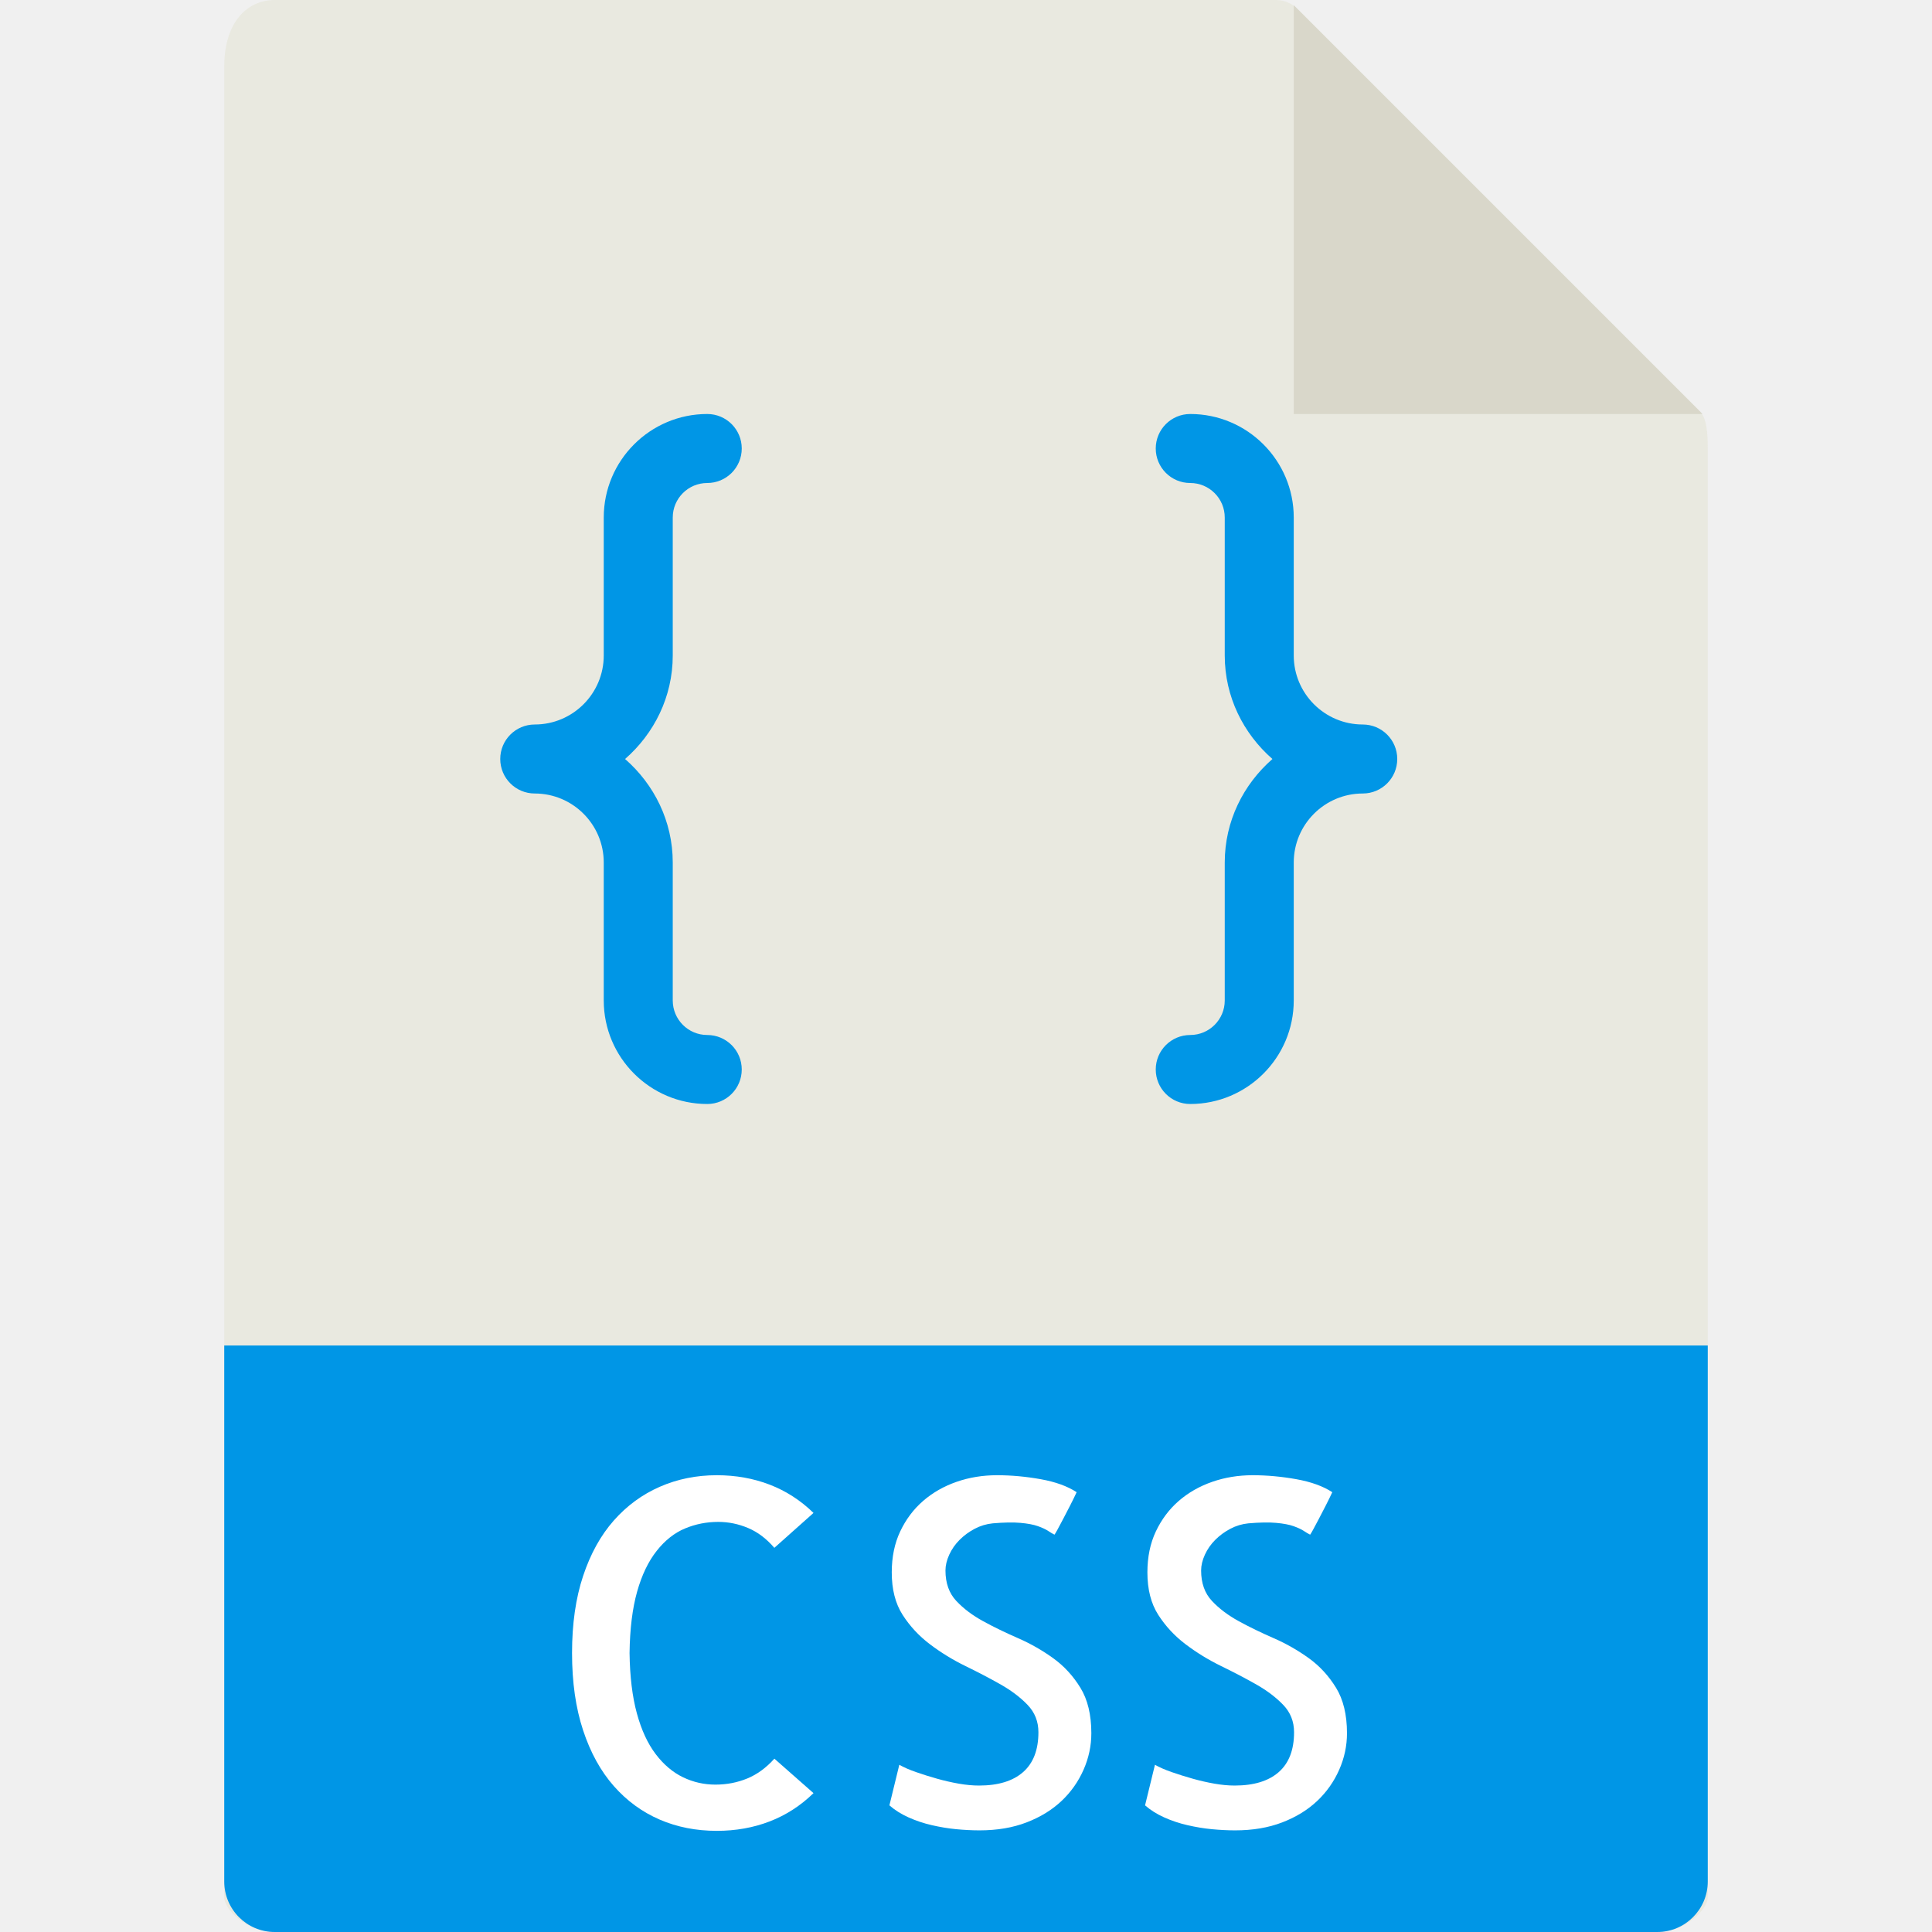
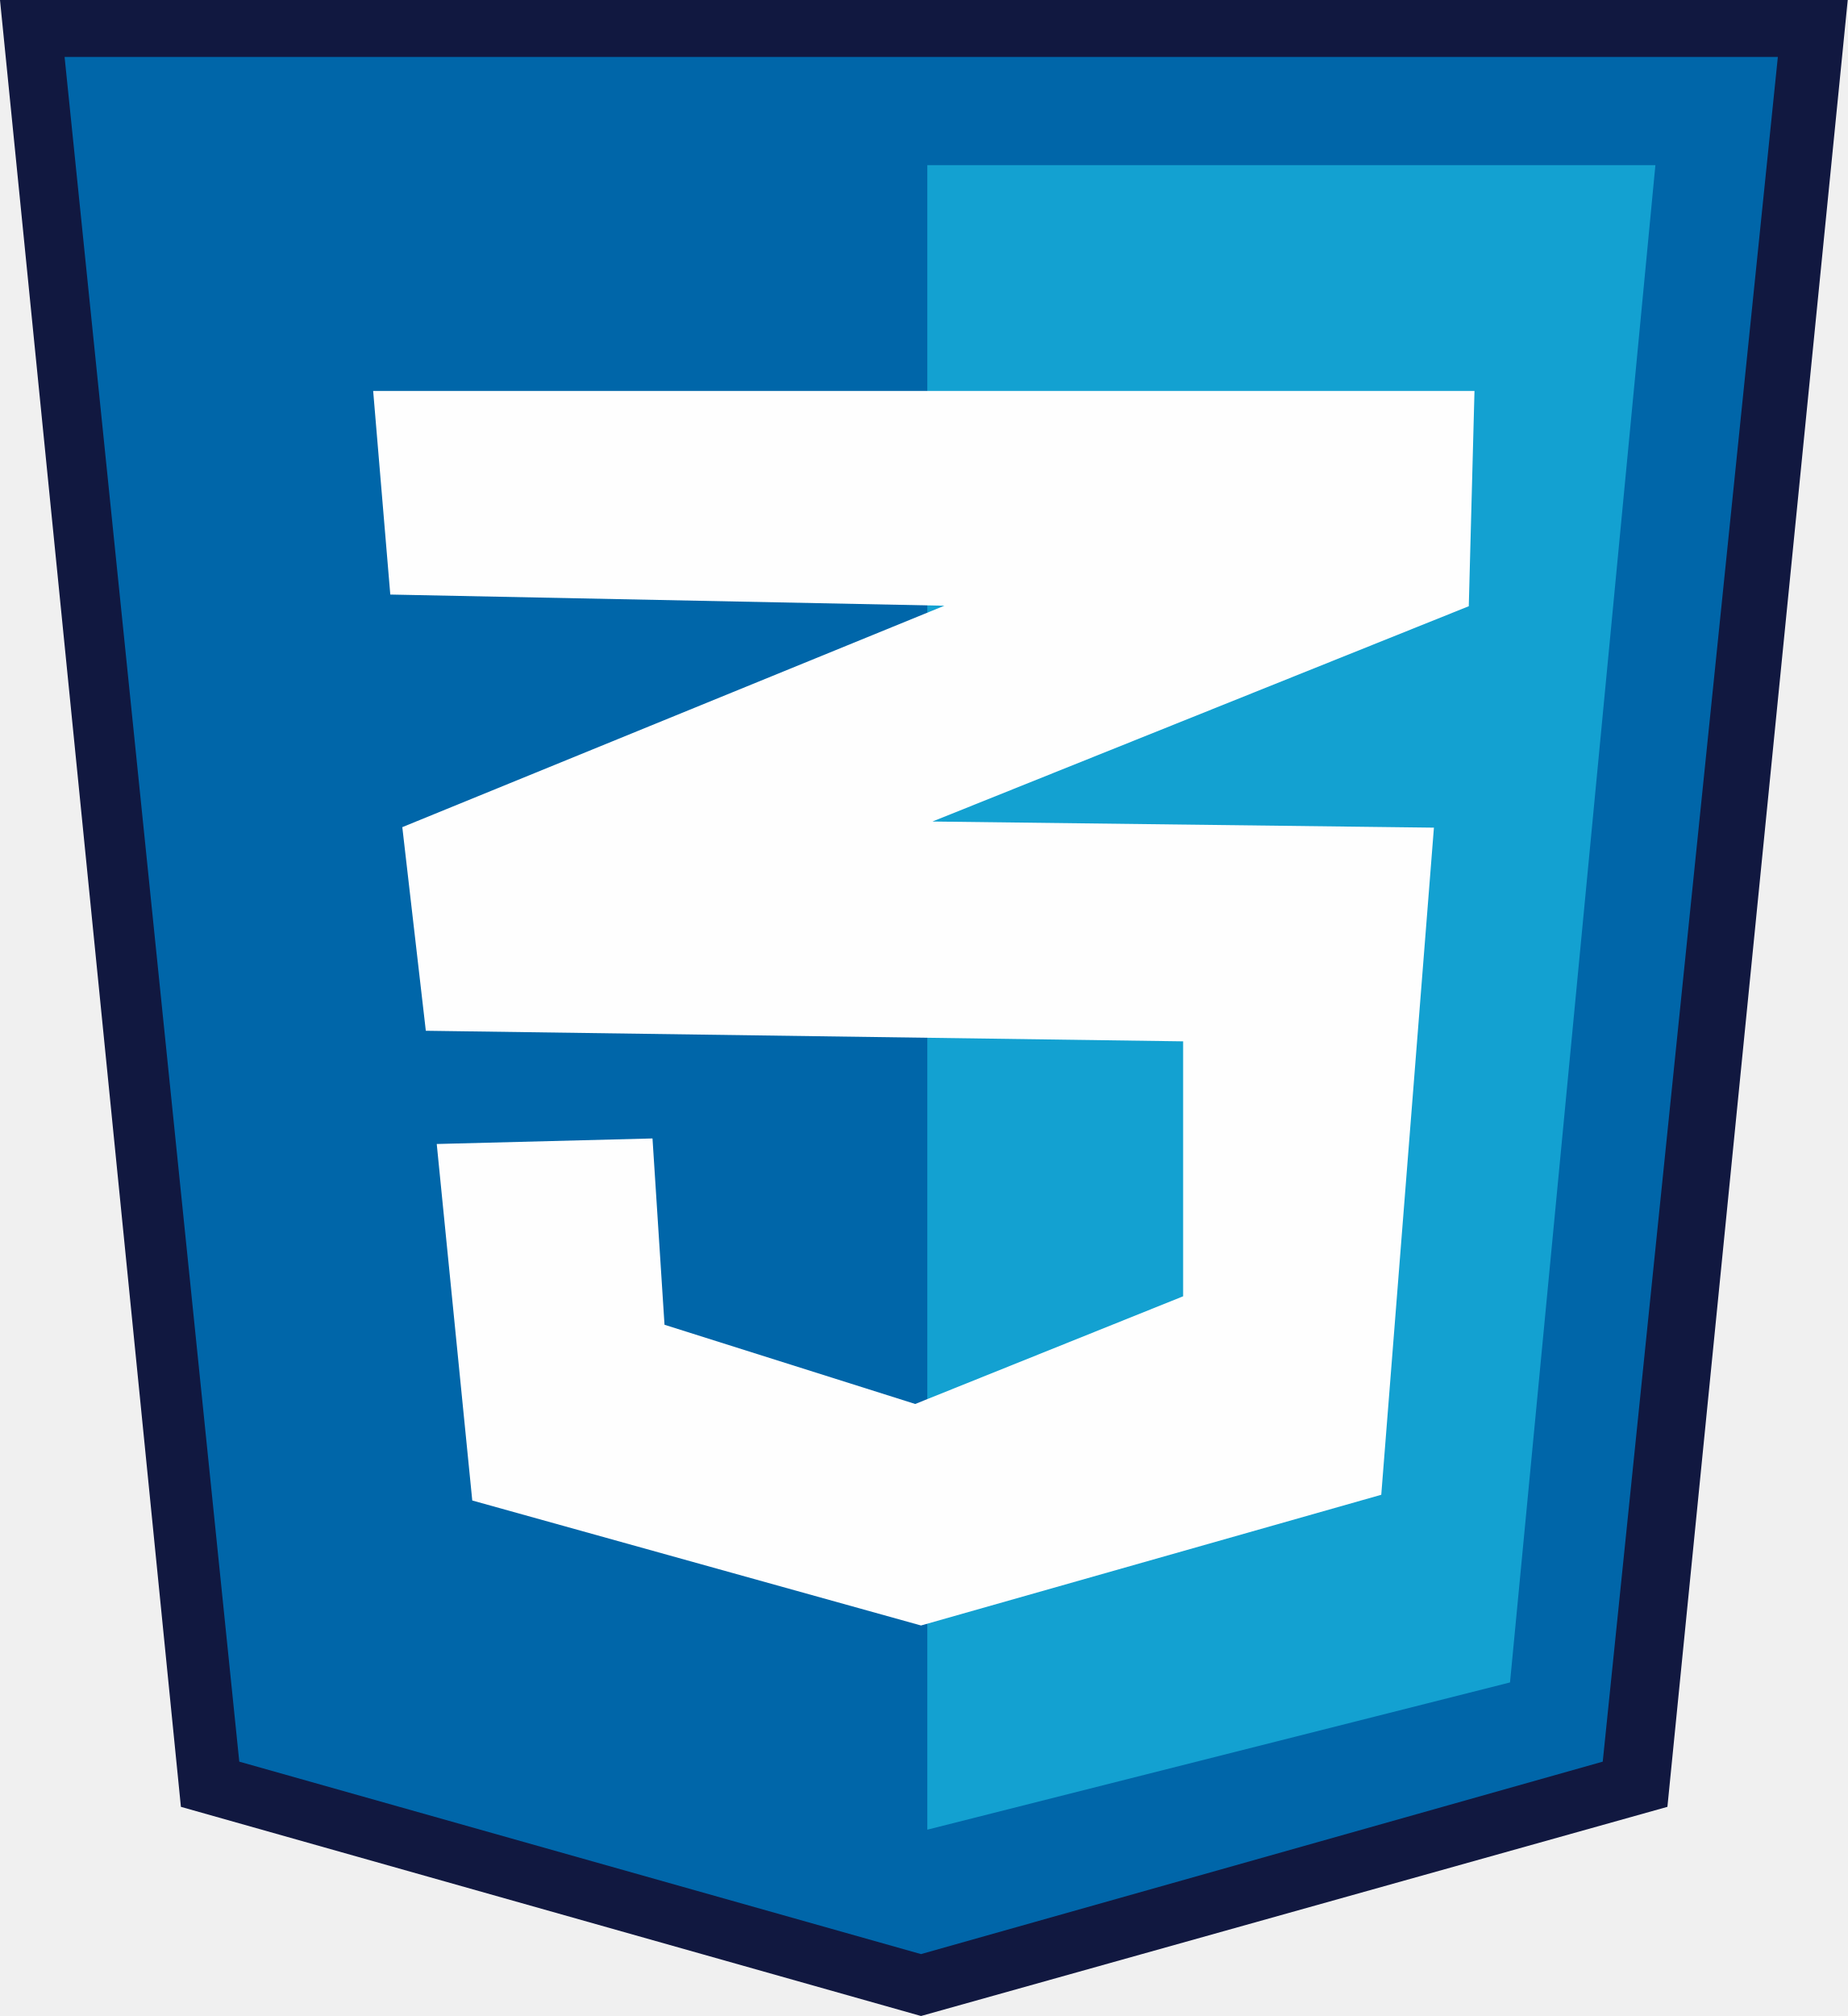
- <svg xmlns="http://www.w3.org/2000/svg" version="1.1" x="0px" y="0px" viewBox="0 0 56 56" style="enable-background:new 0 0 56 56" xml:space="preserve">
-   <g>
-     <path style="fill:#e9e9e0" d="M36.985,0H7.963C7.155,0,6.5,0.655,6.5,1.926V55c0,0.345,0.655,1,1.463,1h40.074 c0.808,0,1.463-0.655,1.463-1V12.978c0-0.696-0.093-0.92-0.257-1.085L37.607,0.257C37.442,0.093,37.218,0,36.985,0z" />
-     <polygon style="fill:#d9d7ca" points="37.5,0.151 37.5,12 49.349,12" />
-     <path style="fill:#0096e6" d="M48.037,56H7.963C7.155,56,6.5,55.345,6.5,54.537V39h43v15.537C49.5,55.345,48.845,56,48.037,56z" />
-     <g>
-       <path style="fill:#fff" d="M23.58,51.975c-0.374,0.364-0.798,0.638-1.271,0.82s-0.984,0.273-1.531,0.273 c-0.602,0-1.155-0.109-1.661-0.328s-0.948-0.542-1.326-0.971s-0.675-0.966-0.889-1.613c-0.214-0.647-0.321-1.395-0.321-2.242 s0.107-1.593,0.321-2.235c0.214-0.643,0.511-1.178,0.889-1.606s0.822-0.754,1.333-0.978s1.062-0.335,1.654-0.335 c0.547,0,1.058,0.091,1.531,0.273s0.897,0.456,1.271,0.82l-1.135,1.012c-0.228-0.265-0.48-0.456-0.759-0.574 s-0.567-0.178-0.868-0.178c-0.337,0-0.658,0.063-0.964,0.191s-0.579,0.344-0.82,0.649s-0.431,0.699-0.567,1.183 s-0.21,1.075-0.219,1.777c0.009,0.684,0.08,1.267,0.212,1.75s0.314,0.877,0.547,1.183s0.497,0.528,0.793,0.67 s0.608,0.212,0.937,0.212s0.636-0.06,0.923-0.178s0.549-0.31,0.786-0.574L23.58,51.975z" />
-       <path style="fill:#fff" d="M31.633,50.238c0,0.364-0.075,0.718-0.226,1.06s-0.362,0.643-0.636,0.902s-0.61,0.467-1.012,0.622 s-0.856,0.232-1.367,0.232c-0.219,0-0.444-0.012-0.677-0.034s-0.467-0.062-0.704-0.116s-0.463-0.13-0.677-0.226 s-0.398-0.212-0.554-0.349l0.287-1.176c0.128,0.073,0.289,0.144,0.485,0.212s0.398,0.132,0.608,0.191s0.419,0.107,0.629,0.144 s0.405,0.055,0.588,0.055c0.556,0,0.982-0.13,1.278-0.39s0.444-0.645,0.444-1.155c0-0.31-0.104-0.574-0.314-0.793 s-0.472-0.417-0.786-0.595s-0.654-0.355-1.019-0.533s-0.706-0.388-1.025-0.629s-0.583-0.526-0.793-0.854s-0.314-0.738-0.314-1.23 c0-0.446,0.082-0.843,0.246-1.189s0.385-0.641,0.663-0.882s0.602-0.426,0.971-0.554s0.759-0.191,1.169-0.191 c0.419,0,0.843,0.039,1.271,0.116s0.774,0.203,1.039,0.376c-0.055,0.118-0.118,0.248-0.191,0.39s-0.142,0.273-0.205,0.396 c-0.063,0.123-0.118,0.226-0.164,0.308s-0.073,0.128-0.082,0.137c-0.055-0.027-0.116-0.063-0.185-0.109s-0.166-0.091-0.294-0.137 s-0.296-0.077-0.506-0.096s-0.479-0.014-0.807,0.014c-0.183,0.019-0.355,0.07-0.52,0.157s-0.31,0.193-0.438,0.321 s-0.228,0.271-0.301,0.431s-0.109,0.313-0.109,0.458c0,0.364,0.104,0.658,0.314,0.882s0.47,0.419,0.779,0.588 s0.647,0.333,1.012,0.492s0.704,0.354,1.019,0.581s0.576,0.513,0.786,0.854S31.633,49.7,31.633,50.238z" />
-       <path style="fill:#fff" d="M39.043,50.238c0,0.364-0.075,0.718-0.226,1.06s-0.362,0.643-0.636,0.902s-0.61,0.467-1.012,0.622 s-0.856,0.232-1.367,0.232c-0.219,0-0.444-0.012-0.677-0.034s-0.467-0.062-0.704-0.116s-0.463-0.13-0.677-0.226 s-0.398-0.212-0.554-0.349l0.287-1.176c0.128,0.073,0.289,0.144,0.485,0.212s0.398,0.132,0.608,0.191s0.419,0.107,0.629,0.144 s0.405,0.055,0.588,0.055c0.556,0,0.982-0.13,1.278-0.39s0.444-0.645,0.444-1.155c0-0.31-0.104-0.574-0.314-0.793 s-0.472-0.417-0.786-0.595s-0.654-0.355-1.019-0.533s-0.706-0.388-1.025-0.629s-0.583-0.526-0.793-0.854s-0.314-0.738-0.314-1.23 c0-0.446,0.082-0.843,0.246-1.189s0.385-0.641,0.663-0.882s0.602-0.426,0.971-0.554s0.759-0.191,1.169-0.191 c0.419,0,0.843,0.039,1.271,0.116s0.774,0.203,1.039,0.376c-0.055,0.118-0.118,0.248-0.191,0.39s-0.142,0.273-0.205,0.396 s-0.118,0.226-0.164,0.308s-0.073,0.128-0.082,0.137c-0.055-0.027-0.116-0.063-0.185-0.109s-0.166-0.091-0.294-0.137 s-0.296-0.077-0.506-0.096s-0.479-0.014-0.807,0.014c-0.183,0.019-0.355,0.07-0.52,0.157s-0.31,0.193-0.438,0.321 s-0.228,0.271-0.301,0.431s-0.109,0.313-0.109,0.458c0,0.364,0.104,0.658,0.314,0.882s0.47,0.419,0.779,0.588 s0.647,0.333,1.012,0.492s0.704,0.354,1.019,0.581s0.576,0.513,0.786,0.854S39.043,49.7,39.043,50.238z" />
-     </g>
-     <g>
-       <path style="fill:#0096e6" d="M19.5,19v-4c0-0.551,0.448-1,1-1c0.553,0,1-0.448,1-1s-0.447-1-1-1c-1.654,0-3,1.346-3,3v4 c0,1.103-0.897,2-2,2c-0.553,0-1,0.448-1,1s0.447,1,1,1c1.103,0,2,0.897,2,2v4c0,1.654,1.346,3,3,3c0.553,0,1-0.448,1-1 s-0.447-1-1-1c-0.552,0-1-0.449-1-1v-4c0-1.2-0.542-2.266-1.382-3C18.958,21.266,19.5,20.2,19.5,19z" />
-       <path style="fill:#0096e6" d="M39.5,21c-1.103,0-2-0.897-2-2v-4c0-1.654-1.346-3-3-3c-0.553,0-1,0.448-1,1s0.447,1,1,1 c0.552,0,1,0.449,1,1v4c0,1.2,0.542,2.266,1.382,3c-0.84,0.734-1.382,1.8-1.382,3v4c0,0.551-0.448,1-1,1c-0.553,0-1,0.448-1,1 s0.447,1,1,1c1.654,0,3-1.346,3-3v-4c0-1.103,0.897-2,2-2c0.553,0,1-0.448,1-1S40.053,21,39.5,21z" />
-     </g>
+ <svg xmlns="http://www.w3.org/2000/svg" fill="none" height="24" viewBox="0 0 22 24" width="22">
+   <g clip-rule="evenodd" fill-rule="evenodd">
+     <path d="m10.966.332h-10.618l2.154 20.899 8.465 2.424 8.465-2.424 2.154-20.899" fill="#0066a9" />
+     <path d="m2.849 20.972 8.117 2.291 8.117-2.291 2.085-20.294h-20.399zm8.117 3.028-8.812-2.49-2.154-21.51h22l-2.147 21.51z" fill="#111840" />
+     <path d="m17.979 20.029 1.731-18.063h-8.669v19.816" fill="#13a1d1" />
+     <path d="m10.966 19.351-5.343-1.488-.423-4.244 2.569-.066.143 2.218 2.985.943 3.19-1.282v-3.035l-9.017-.126-.28-2.424 6.454-2.636-6.597-.133-.204-2.424h13.113l-.068 2.563-6.386 2.563 5.971.073-.627 7.942" fill="#fefefe" />
  </g>
</svg>
